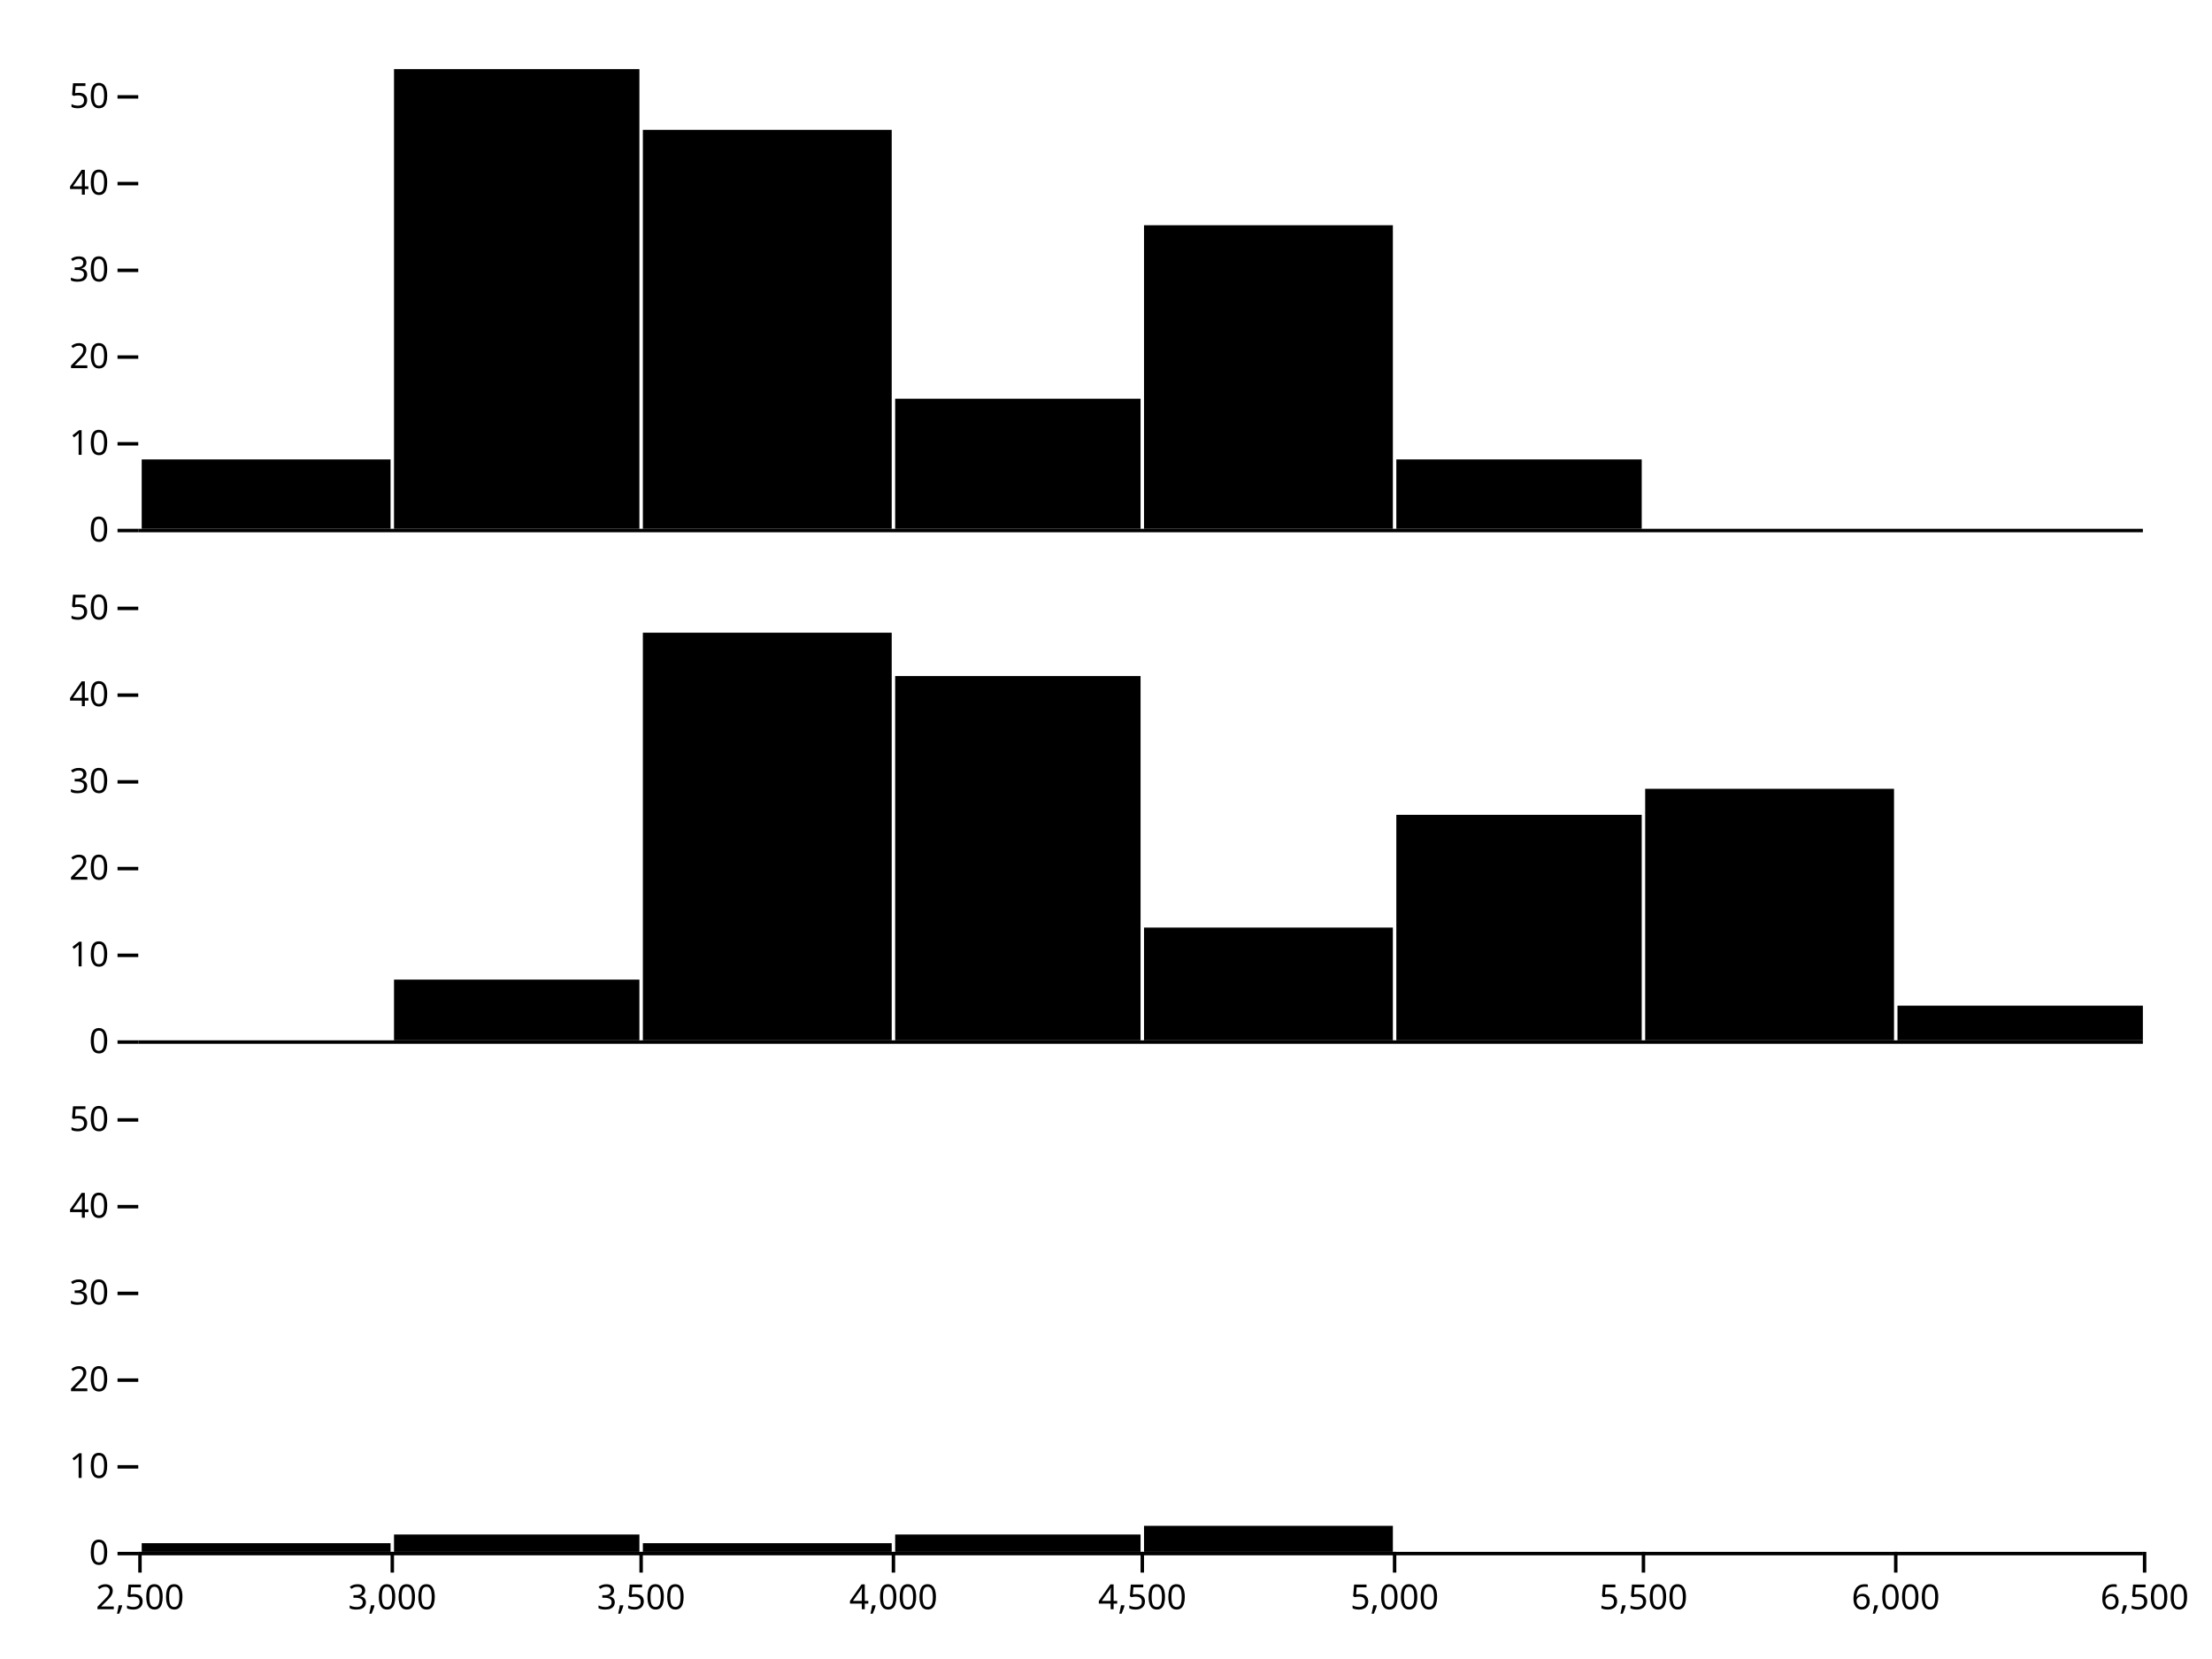
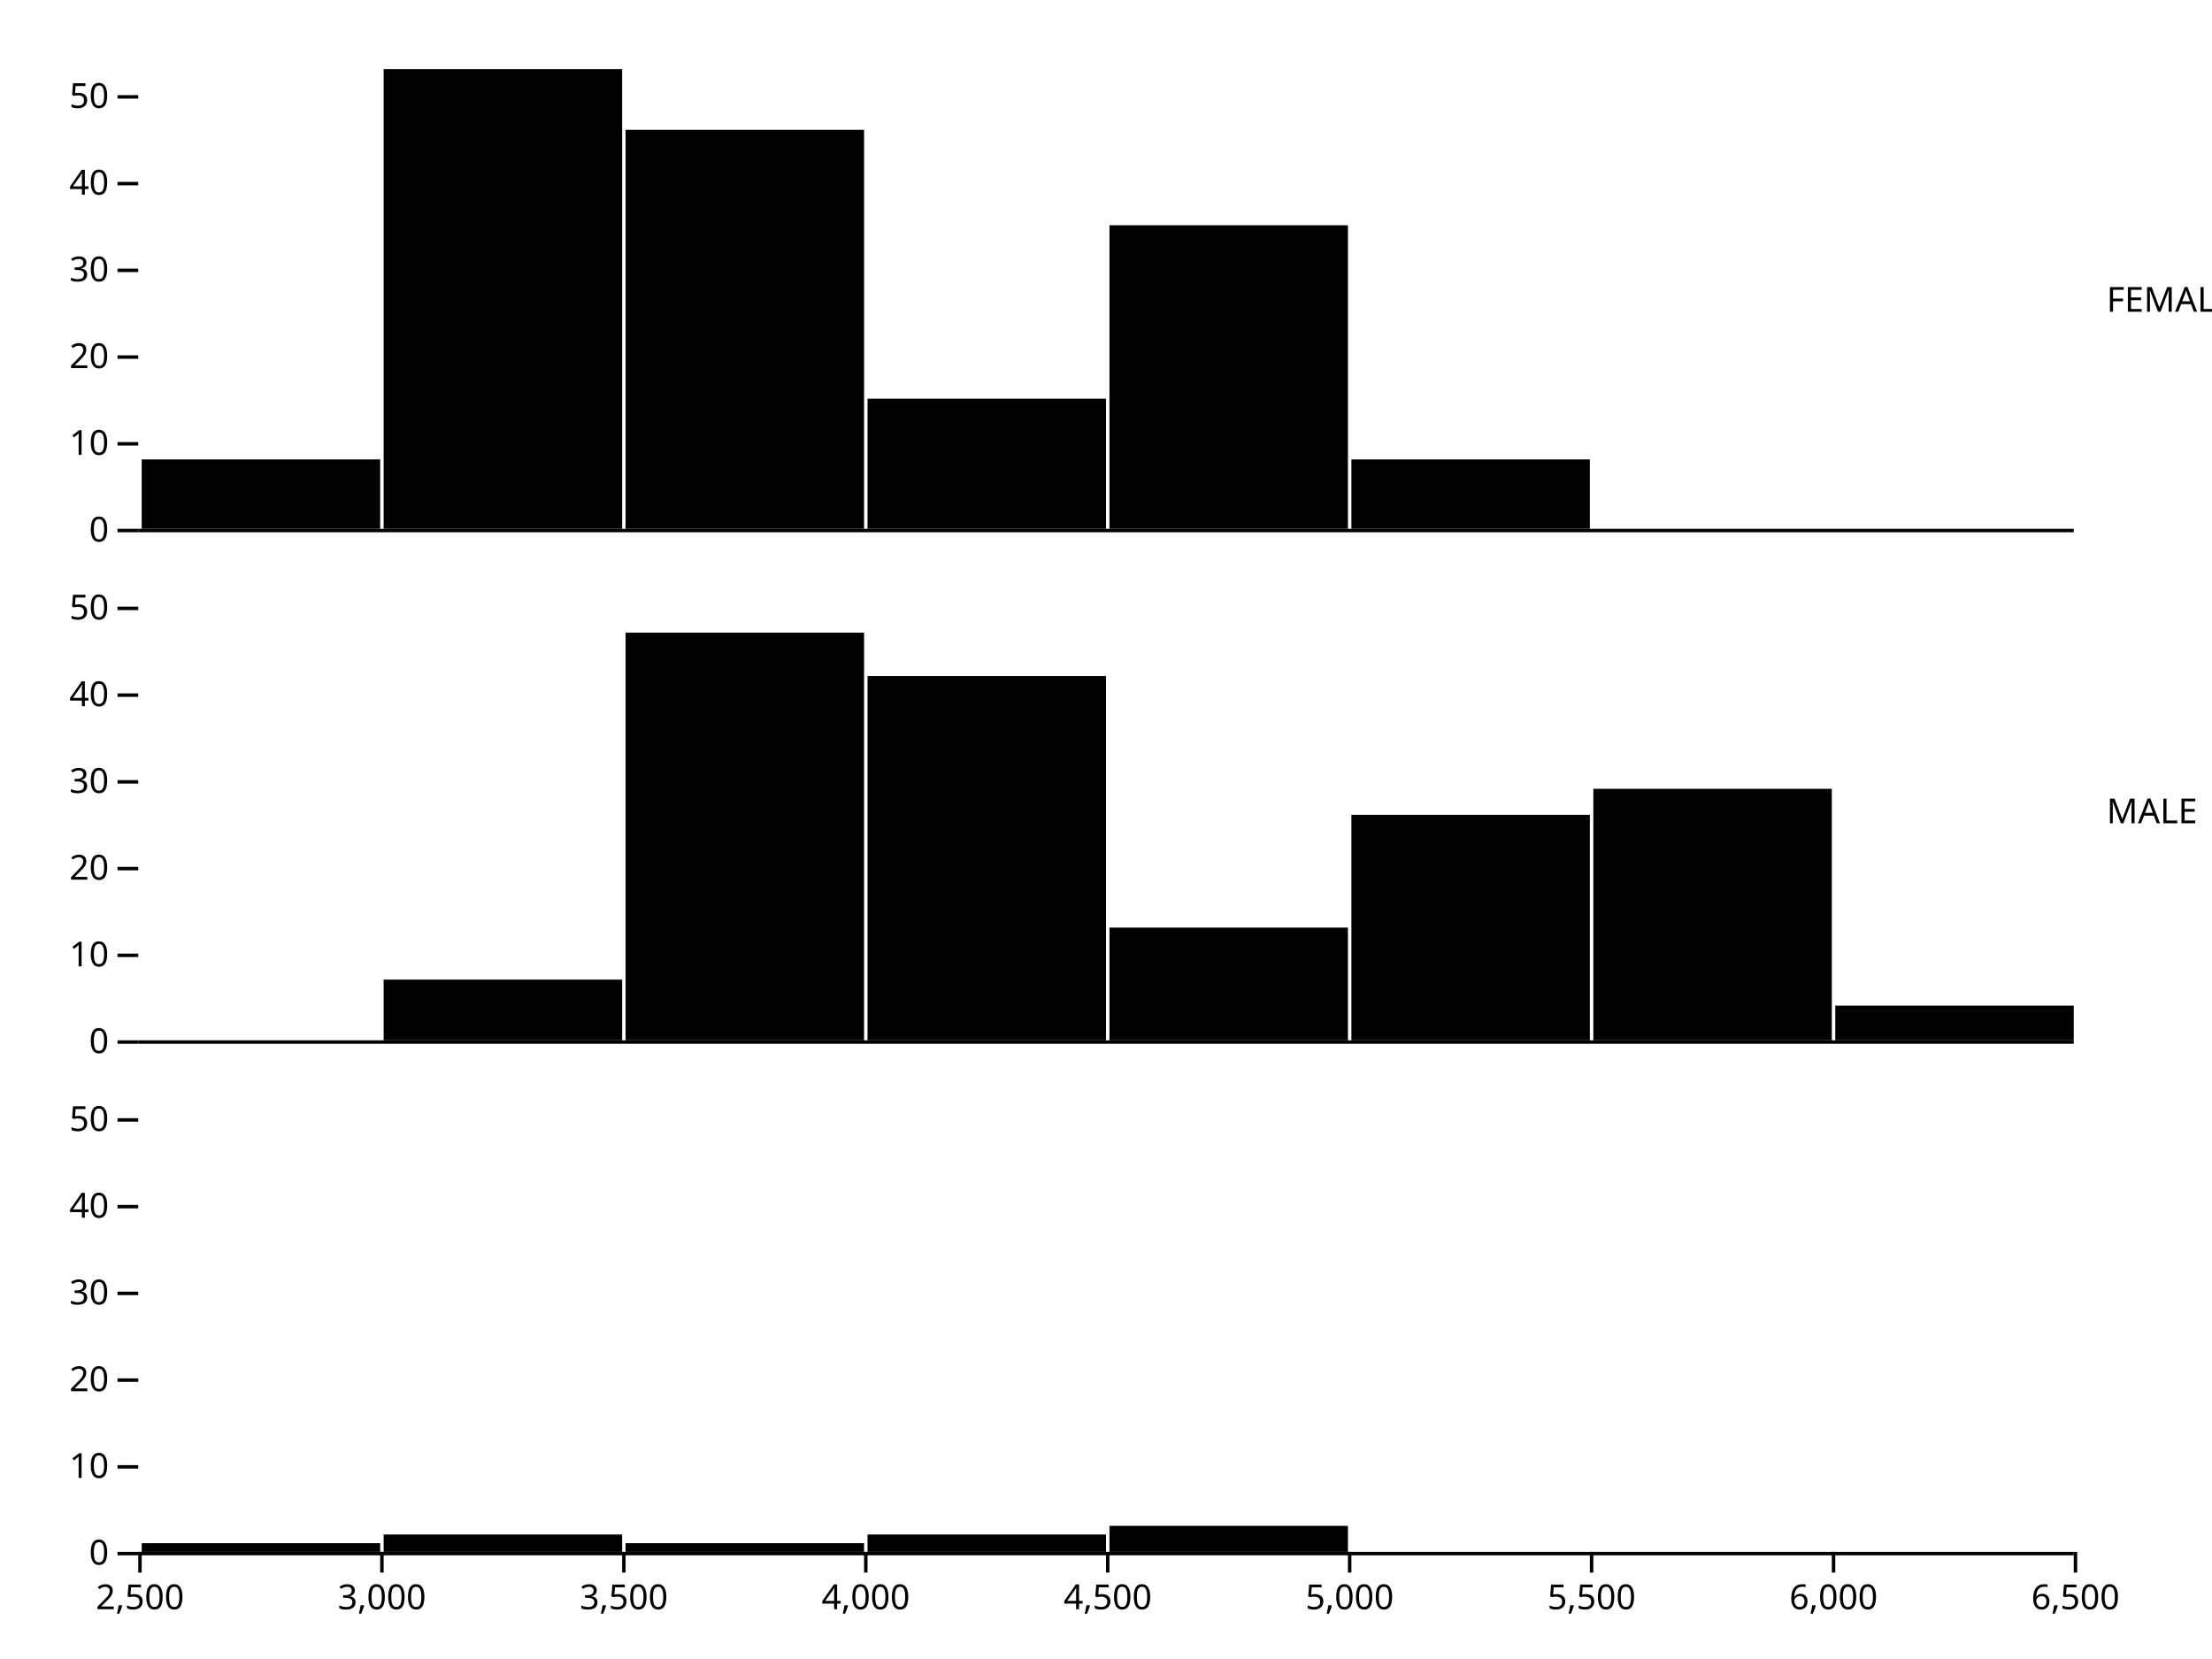
<svg xmlns="http://www.w3.org/2000/svg" class="plot" fill="currentColor" font-family="system-ui, sans-serif" font-size="10" text-anchor="middle" width="640" height="480" viewBox="0 0 640 480">
  <style>
    .plot {
      display: block;
      background: white;
      height: auto;
      height: intrinsic;
      max-width: 100%;
    }

    .plot text,
    .plot tspan {
      white-space: pre;
    }
  </style>
  <g aria-label="facet" transform="translate(0,20)">
    <g aria-label="vector" fill="none" stroke="currentColor" transform="translate(0,0.5)">
      <path transform="translate(40,133)" d="M0,0L-6,0" />
      <path transform="translate(40,107.9057)" d="M0,0L-6,0" />
      <path transform="translate(40,82.81132)" d="M0,0L-6,0" />
      <path transform="translate(40,57.71698)" d="M0,0L-6,0" />
      <path transform="translate(40,32.62264)" d="M0,0L-6,0" />
      <path transform="translate(40,7.528302)" d="M0,0L-6,0" />
    </g>
    <g aria-label="text" text-anchor="end" font-variant="tabular-nums" transform="translate(-8.5,0.5)">
      <text y="0.32em" transform="translate(40,133)">0</text>
      <text y="0.32em" transform="translate(40,107.9057)">10</text>
      <text y="0.32em" transform="translate(40,82.81132)">20</text>
      <text y="0.32em" transform="translate(40,57.71698)">30</text>
      <text y="0.32em" transform="translate(40,32.62264)">40</text>
      <text y="0.32em" transform="translate(40,7.528302)">50</text>
    </g>
+     <g aria-label="text" text-anchor="start" transform="translate(9.5,0.5)">
+       <text y="0.32em" transform="translate(600,66.5)">FEMALE</text>
+     </g>
    <g aria-label="rect">
-       <rect x="41" y="112.925" width="72" height="20.075" />
-       <rect x="114" y="0" width="71" height="133" />
-       <rect x="186" y="17.566" width="72" height="115.434" />
-       <rect x="259" y="95.358" width="71" height="37.642" />
-       <rect x="331" y="45.17" width="72" height="87.83" />
-       <rect x="404" y="112.925" width="71" height="20.075" />
+       <rect x="41" y="112.925" width="69" height="20.075" />
+       <rect x="111" y="0" width="69" height="133" />
+       <rect x="181" y="17.566" width="69" height="115.434" />
+       <rect x="251" y="95.358" width="69" height="37.642" />
+       <rect x="321" y="45.17" width="69" height="87.83" />
+       <rect x="391" y="112.925" width="69" height="20.075" />
    </g>
    <g aria-label="rule" stroke="currentColor" transform="translate(0,0.5)">
-       <line x1="40" x2="620" y1="133" y2="133" />
+       <line x1="40" x2="600" y1="133" y2="133" />
    </g>
  </g>
  <g aria-label="facet" transform="translate(0,168)">
    <g aria-label="vector" fill="none" stroke="currentColor" transform="translate(0,0.5)">
      <path transform="translate(40,133)" d="M0,0L-6,0" />
      <path transform="translate(40,107.9057)" d="M0,0L-6,0" />
      <path transform="translate(40,82.81132)" d="M0,0L-6,0" />
      <path transform="translate(40,57.71698)" d="M0,0L-6,0" />
      <path transform="translate(40,32.62264)" d="M0,0L-6,0" />
      <path transform="translate(40,7.528302)" d="M0,0L-6,0" />
    </g>
    <g aria-label="text" text-anchor="end" font-variant="tabular-nums" transform="translate(-8.5,0.5)">
      <text y="0.32em" transform="translate(40,133)">0</text>
      <text y="0.32em" transform="translate(40,107.9057)">10</text>
      <text y="0.32em" transform="translate(40,82.81132)">20</text>
      <text y="0.32em" transform="translate(40,57.71698)">30</text>
      <text y="0.32em" transform="translate(40,32.62264)">40</text>
      <text y="0.32em" transform="translate(40,7.528302)">50</text>
    </g>
+     <g aria-label="text" text-anchor="start" transform="translate(9.5,0.5)">
+       <text y="0.32em" transform="translate(600,66.5)">MALE</text>
+     </g>
    <g aria-label="rect">
-       <rect x="114" y="115.434" width="71" height="17.566" />
-       <rect x="186" y="15.057" width="72" height="117.943" />
-       <rect x="259" y="27.604" width="71" height="105.396" />
-       <rect x="331" y="100.377" width="72" height="32.623" />
-       <rect x="404" y="67.755" width="71" height="65.245" />
-       <rect x="476" y="60.226" width="72" height="72.774" />
-       <rect x="549" y="122.962" width="71" height="10.038" />
+       <rect x="111" y="115.434" width="69" height="17.566" />
+       <rect x="181" y="15.057" width="69" height="117.943" />
+       <rect x="251" y="27.604" width="69" height="105.396" />
+       <rect x="321" y="100.377" width="69" height="32.623" />
+       <rect x="391" y="67.755" width="69" height="65.245" />
+       <rect x="461" y="60.226" width="69" height="72.774" />
+       <rect x="531" y="122.962" width="69" height="10.038" />
    </g>
    <g aria-label="rule" stroke="currentColor" transform="translate(0,0.5)">
-       <line x1="40" x2="620" y1="133" y2="133" />
+       <line x1="40" x2="600" y1="133" y2="133" />
    </g>
  </g>
  <g aria-label="facet" transform="translate(0,316)">
    <g aria-label="vector" fill="none" stroke="currentColor" transform="translate(0.5,0)">
      <path transform="translate(40,133)" d="M0,0L0,6" />
-       <path transform="translate(113,133)" d="M0,0L0,6" />
-       <path transform="translate(185,133)" d="M0,0L0,6" />
-       <path transform="translate(258,133)" d="M0,0L0,6" />
-       <path transform="translate(330,133)" d="M0,0L0,6" />
-       <path transform="translate(403,133)" d="M0,0L0,6" />
-       <path transform="translate(475,133)" d="M0,0L0,6" />
-       <path transform="translate(548,133)" d="M0,0L0,6" />
-       <path transform="translate(620,133)" d="M0,0L0,6" />
+       <path transform="translate(110,133)" d="M0,0L0,6" />
+       <path transform="translate(180,133)" d="M0,0L0,6" />
+       <path transform="translate(250,133)" d="M0,0L0,6" />
+       <path transform="translate(320,133)" d="M0,0L0,6" />
+       <path transform="translate(390,133)" d="M0,0L0,6" />
+       <path transform="translate(460,133)" d="M0,0L0,6" />
+       <path transform="translate(530,133)" d="M0,0L0,6" />
+       <path transform="translate(600,133)" d="M0,0L0,6" />
    </g>
    <g aria-label="text" font-variant="tabular-nums" transform="translate(0.5,9.5)">
      <text y="0.71em" transform="translate(40,133)">2,500</text>
-       <text y="0.71em" transform="translate(113,133)">3,000</text>
-       <text y="0.71em" transform="translate(185,133)">3,500</text>
-       <text y="0.71em" transform="translate(258,133)">4,000</text>
-       <text y="0.71em" transform="translate(330,133)">4,500</text>
-       <text y="0.71em" transform="translate(403,133)">5,000</text>
-       <text y="0.71em" transform="translate(475,133)">5,500</text>
-       <text y="0.71em" transform="translate(548,133)">6,000</text>
-       <text y="0.71em" transform="translate(620,133)">6,500</text>
+       <text y="0.71em" transform="translate(110,133)">3,000</text>
+       <text y="0.71em" transform="translate(180,133)">3,500</text>
+       <text y="0.71em" transform="translate(250,133)">4,000</text>
+       <text y="0.71em" transform="translate(320,133)">4,500</text>
+       <text y="0.71em" transform="translate(390,133)">5,000</text>
+       <text y="0.71em" transform="translate(460,133)">5,500</text>
+       <text y="0.71em" transform="translate(530,133)">6,000</text>
+       <text y="0.71em" transform="translate(600,133)">6,500</text>
    </g>
    <g aria-label="vector" fill="none" stroke="currentColor" transform="translate(0,0.5)">
      <path transform="translate(40,133)" d="M0,0L-6,0" />
      <path transform="translate(40,107.9057)" d="M0,0L-6,0" />
      <path transform="translate(40,82.81132)" d="M0,0L-6,0" />
      <path transform="translate(40,57.71698)" d="M0,0L-6,0" />
      <path transform="translate(40,32.62264)" d="M0,0L-6,0" />
      <path transform="translate(40,7.528302)" d="M0,0L-6,0" />
    </g>
    <g aria-label="text" text-anchor="end" font-variant="tabular-nums" transform="translate(-8.5,0.5)">
      <text y="0.32em" transform="translate(40,133)">0</text>
      <text y="0.32em" transform="translate(40,107.9057)">10</text>
      <text y="0.32em" transform="translate(40,82.81132)">20</text>
      <text y="0.32em" transform="translate(40,57.71698)">30</text>
      <text y="0.32em" transform="translate(40,32.62264)">40</text>
      <text y="0.32em" transform="translate(40,7.528302)">50</text>
    </g>
    <g aria-label="rect">
-       <rect x="41" y="130.491" width="72" height="2.509" />
-       <rect x="114" y="127.981" width="71" height="5.019" />
-       <rect x="186" y="130.491" width="72" height="2.509" />
-       <rect x="259" y="127.981" width="71" height="5.019" />
-       <rect x="331" y="125.472" width="72" height="7.528" />
+       <rect x="41" y="130.491" width="69" height="2.509" />
+       <rect x="111" y="127.981" width="69" height="5.019" />
+       <rect x="181" y="130.491" width="69" height="2.509" />
+       <rect x="251" y="127.981" width="69" height="5.019" />
+       <rect x="321" y="125.472" width="69" height="7.528" />
    </g>
    <g aria-label="rule" stroke="currentColor" transform="translate(0,0.5)">
-       <line x1="40" x2="620" y1="133" y2="133" />
+       <line x1="40" x2="600" y1="133" y2="133" />
    </g>
  </g>
</svg>
